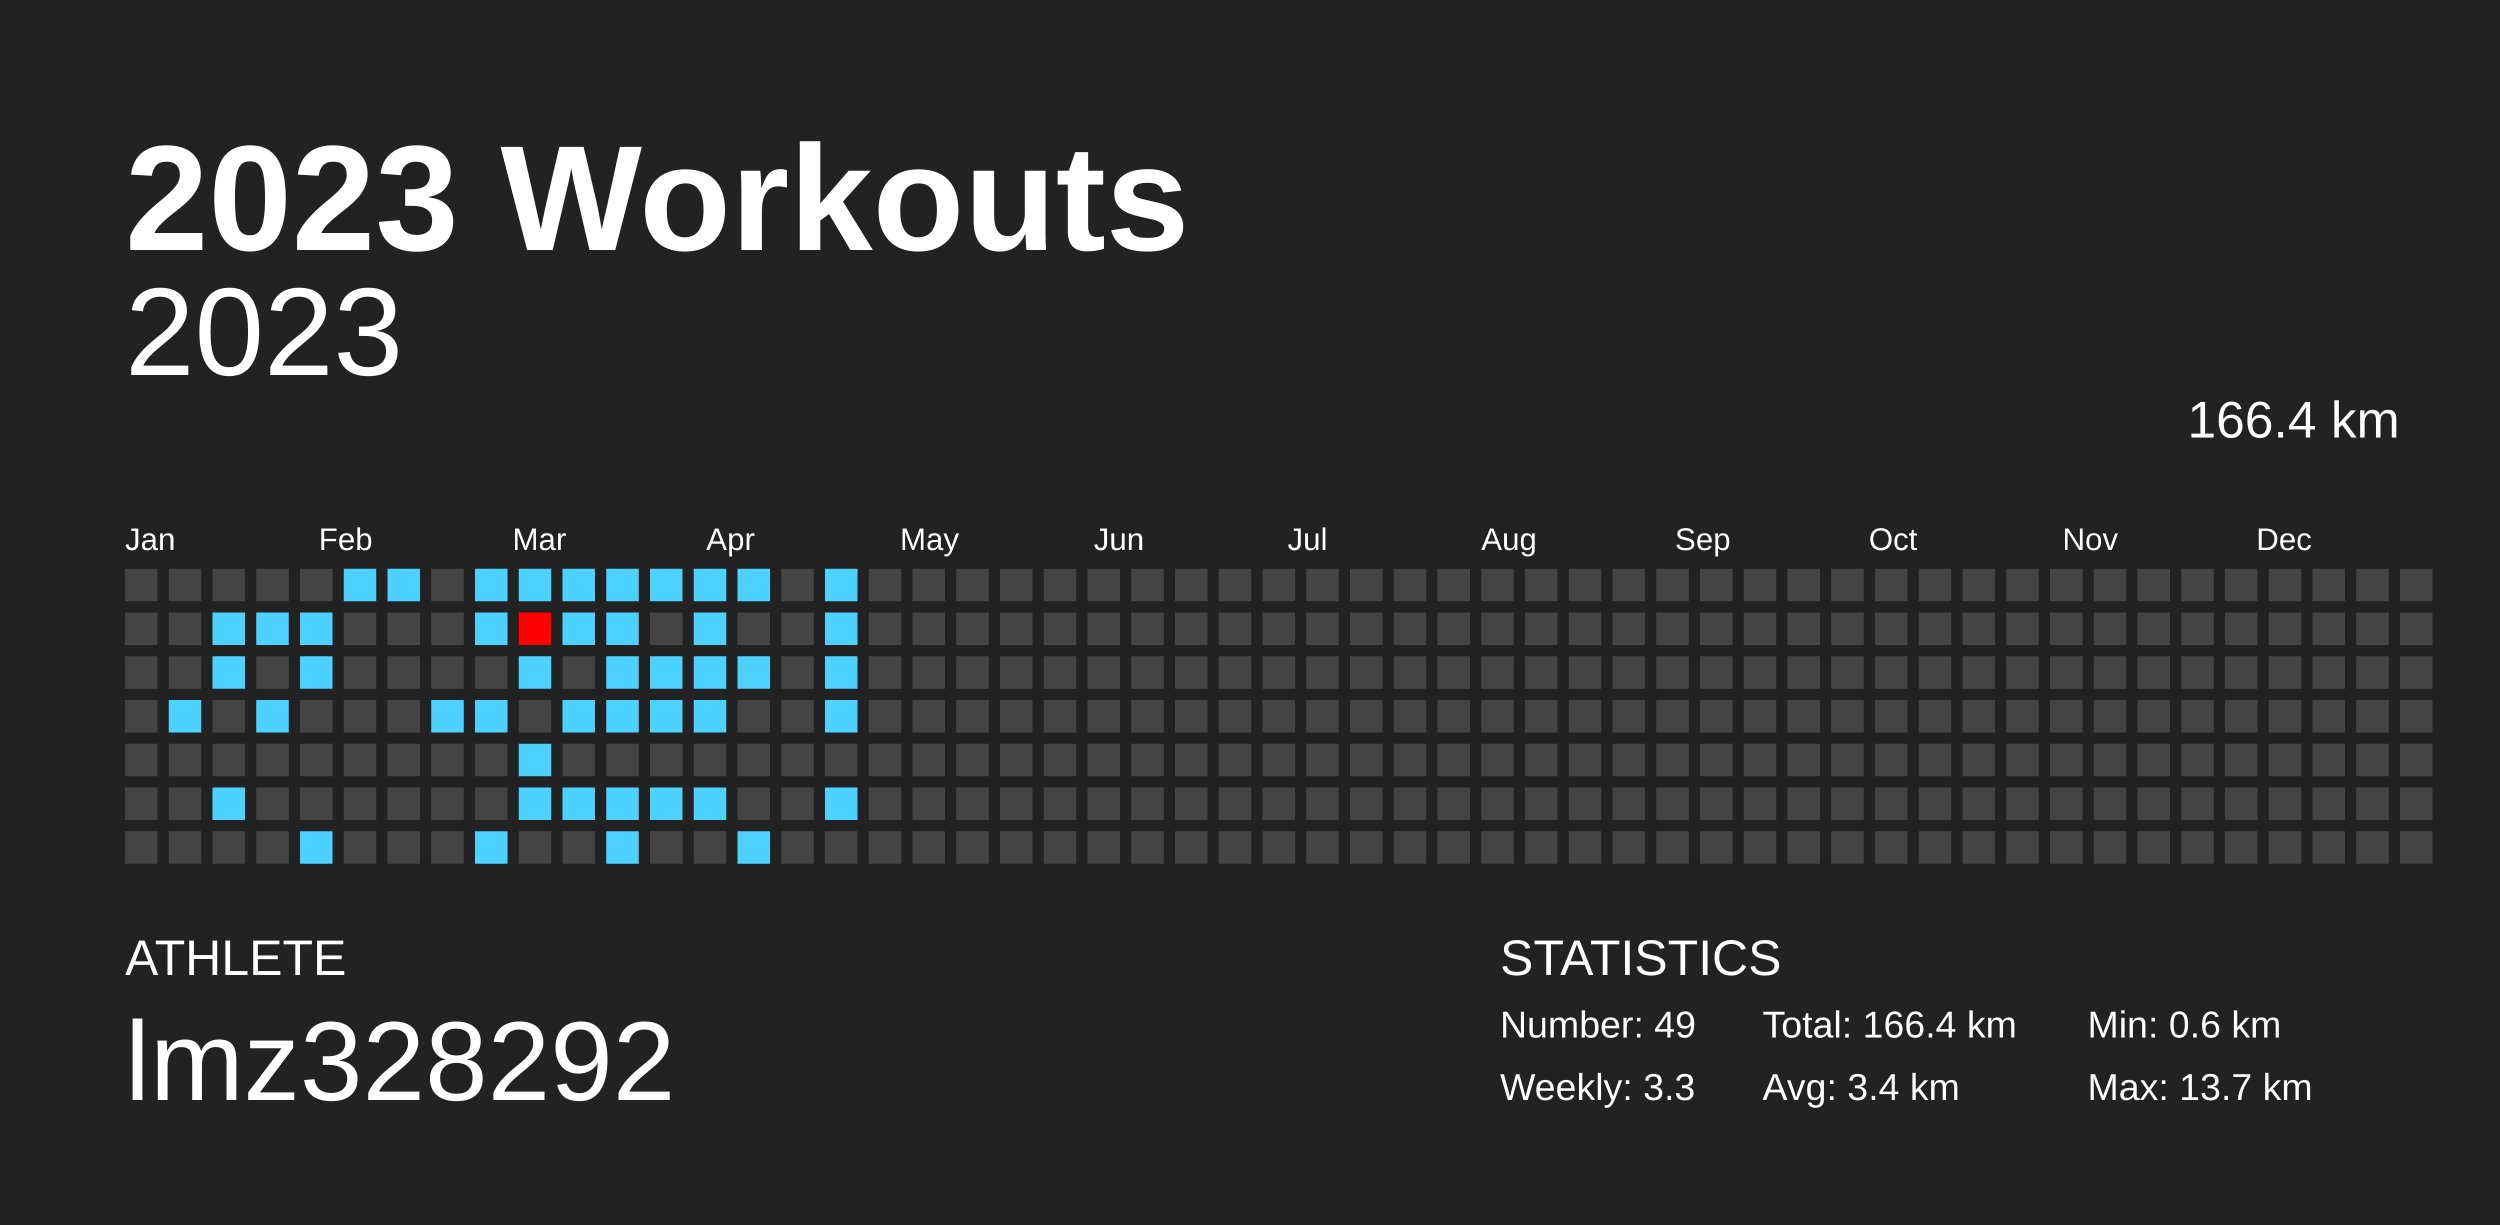
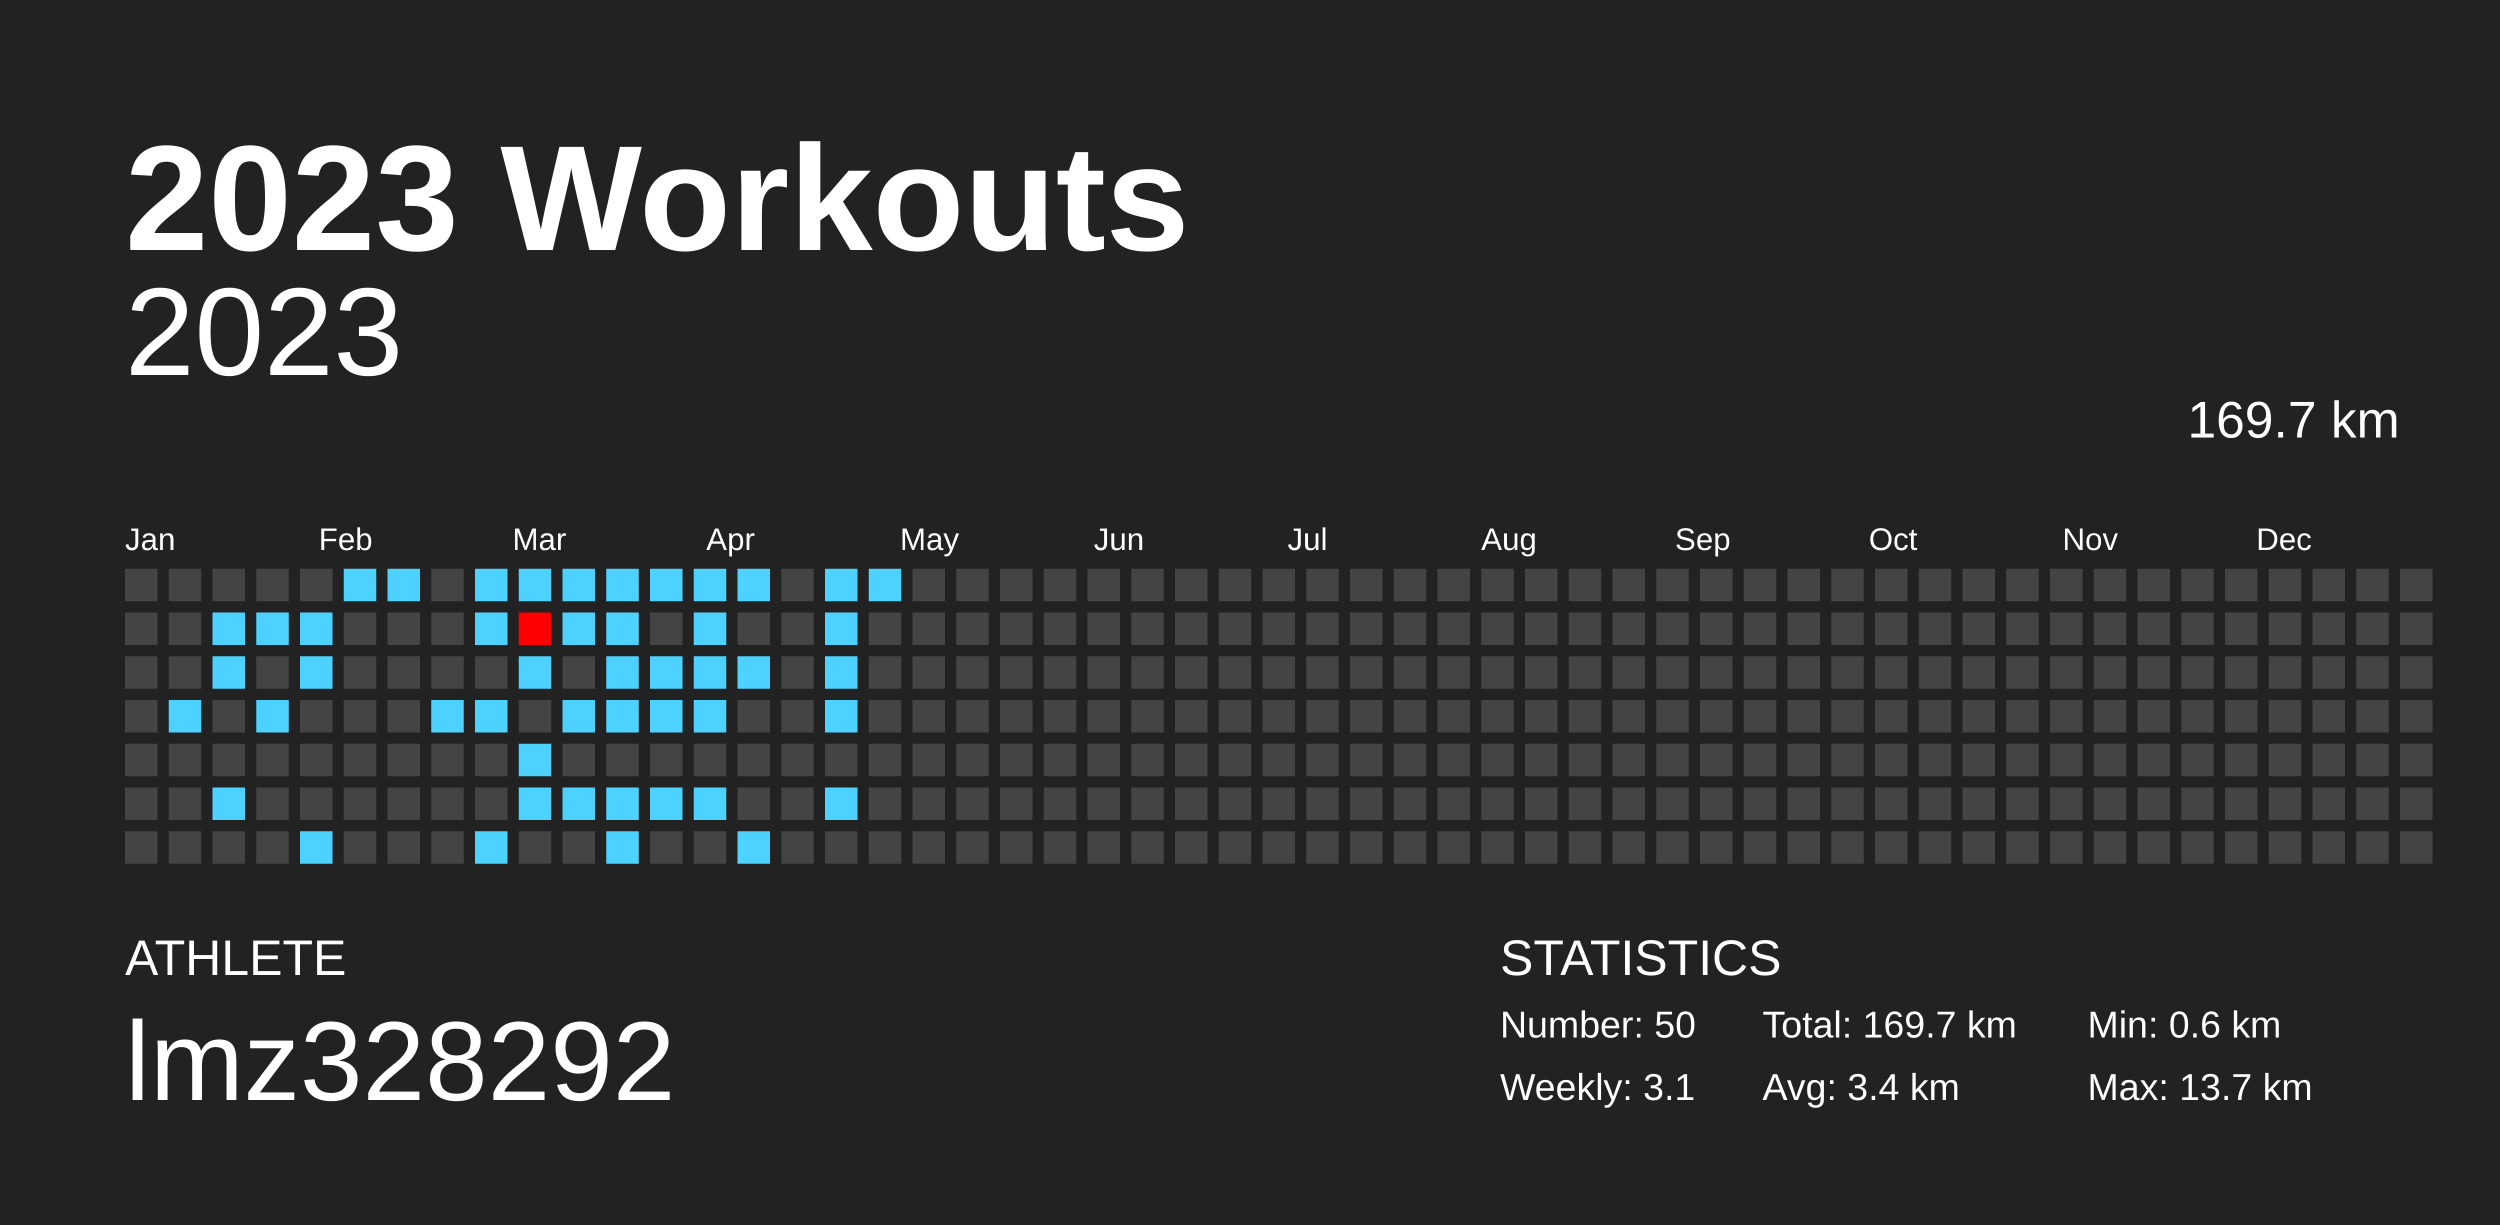
<svg xmlns="http://www.w3.org/2000/svg" baseProfile="full" height="98mm" version="1.1" viewBox="0,0,200,98" width="200mm">
  <defs />
  <rect fill="#222222" height="98" width="200" x="0" y="0" />
  <text fill="#FFFFFF" style="font-size:12px; font-family:Arial; font-weight:bold;" x="10" y="20">2023 Workouts</text>
  <text fill="#FFFFFF" style="font-size:4px; font-family:Arial" x="10" y="78">ATHLETE</text>
  <text fill="#FFFFFF" style="font-size:9px; font-family:Arial" x="10" y="88">lmz328292</text>
  <text fill="#FFFFFF" style="font-size:4px; font-family:Arial" x="120" y="78">STATISTICS</text>
-   <text fill="#FFFFFF" style="font-size:3px; font-family:Arial" x="120" y="83">Number: 49</text>
-   <text fill="#FFFFFF" style="font-size:3px; font-family:Arial" x="120" y="88">Weekly: 3.3</text>
-   <text fill="#FFFFFF" style="font-size:3px; font-family:Arial" x="141" y="83">Total: 166.4 km</text>
+   <text fill="#FFFFFF" style="font-size:3px; font-family:Arial" x="120" y="83">Number: 50</text>
+   <text fill="#FFFFFF" style="font-size:3px; font-family:Arial" x="120" y="88">Weekly: 3.1</text>
+   <text fill="#FFFFFF" style="font-size:3px; font-family:Arial" x="141" y="83">Total: 169.7 km</text>
  <text fill="#FFFFFF" style="font-size:3px; font-family:Arial" x="141" y="88">Avg: 3.4 km</text>
  <text fill="#FFFFFF" style="font-size:3px; font-family:Arial" x="167" y="83">Min: 0.6 km</text>
  <text fill="#FFFFFF" style="font-size:3px; font-family:Arial" x="167" y="88">Max: 13.7 km</text>
  <text alignment-baseline="hanging" fill="#FFFFFF" style="font-size:10.0px; font-family:Arial;" x="10" y="30">2023</text>
-   <text alignment-baseline="hanging" fill="#FFFFFF" style="font-size:4.125px; font-family:Arial;" x="175" y="35">166.4 km</text>
+   <text alignment-baseline="hanging" fill="#FFFFFF" style="font-size:4.125px; font-family:Arial;" x="175" y="35">169.7 km</text>
  <text fill="#FFFFFF" style="font-size:2.5px; font-family:Arial" x="10.0" y="44">Jan</text>
  <text fill="#FFFFFF" style="font-size:2.5px; font-family:Arial" x="25.5" y="44">Feb</text>
  <text fill="#FFFFFF" style="font-size:2.5px; font-family:Arial" x="41.0" y="44">Mar</text>
  <text fill="#FFFFFF" style="font-size:2.5px; font-family:Arial" x="56.5" y="44">Apr</text>
  <text fill="#FFFFFF" style="font-size:2.5px; font-family:Arial" x="72.0" y="44">May</text>
  <text fill="#FFFFFF" style="font-size:2.5px; font-family:Arial" x="87.5" y="44">Jun</text>
  <text fill="#FFFFFF" style="font-size:2.5px; font-family:Arial" x="103.0" y="44">Jul</text>
  <text fill="#FFFFFF" style="font-size:2.5px; font-family:Arial" x="118.5" y="44">Aug</text>
  <text fill="#FFFFFF" style="font-size:2.5px; font-family:Arial" x="134.0" y="44">Sep</text>
  <text fill="#FFFFFF" style="font-size:2.5px; font-family:Arial" x="149.5" y="44">Oct</text>
  <text fill="#FFFFFF" style="font-size:2.5px; font-family:Arial" x="165.0" y="44">Nov</text>
  <text fill="#FFFFFF" style="font-size:2.5px; font-family:Arial" x="180.5" y="44">Dec</text>
  <rect fill="#444444" height="2.6" width="2.6" x="10.0" y="45.5" />
  <rect fill="#444444" height="2.6" width="2.6" x="10.0" y="49.0" />
  <rect fill="#444444" height="2.6" width="2.6" x="10.0" y="52.5" />
  <rect fill="#444444" height="2.6" width="2.6" x="10.0" y="56.0" />
  <rect fill="#444444" height="2.6" width="2.6" x="10.0" y="59.5" />
  <rect fill="#444444" height="2.6" width="2.6" x="10.0" y="63.0" />
  <rect fill="#444444" height="2.6" width="2.6" x="10.0" y="66.5" />
  <rect fill="#444444" height="2.6" width="2.6" x="13.5" y="45.5" />
  <rect fill="#444444" height="2.6" width="2.6" x="13.5" y="49.0" />
  <rect fill="#444444" height="2.6" width="2.6" x="13.5" y="52.5" />
  <rect fill="#4dd2ff" height="2.6" width="2.6" x="13.5" y="56.0" />
  <rect fill="#444444" height="2.6" width="2.6" x="13.5" y="59.5" />
  <rect fill="#444444" height="2.6" width="2.6" x="13.5" y="63.0" />
  <rect fill="#444444" height="2.6" width="2.6" x="13.5" y="66.5" />
  <rect fill="#444444" height="2.6" width="2.6" x="17.0" y="45.5" />
  <rect fill="#4dd2ff" height="2.6" width="2.6" x="17.0" y="49.0" />
  <rect fill="#4dd2ff" height="2.6" width="2.6" x="17.0" y="52.5" />
  <rect fill="#444444" height="2.6" width="2.6" x="17.0" y="56.0" />
  <rect fill="#444444" height="2.6" width="2.6" x="17.0" y="59.5" />
  <rect fill="#4dd2ff" height="2.6" width="2.6" x="17.0" y="63.0" />
  <rect fill="#444444" height="2.6" width="2.6" x="17.0" y="66.5" />
  <rect fill="#444444" height="2.6" width="2.6" x="20.5" y="45.5" />
  <rect fill="#4dd2ff" height="2.6" width="2.6" x="20.5" y="49.0" />
  <rect fill="#444444" height="2.6" width="2.6" x="20.5" y="52.5" />
  <rect fill="#4dd2ff" height="2.6" width="2.6" x="20.5" y="56.0" />
  <rect fill="#444444" height="2.6" width="2.6" x="20.5" y="59.5" />
  <rect fill="#444444" height="2.6" width="2.6" x="20.5" y="63.0" />
  <rect fill="#444444" height="2.6" width="2.6" x="20.5" y="66.5" />
  <rect fill="#444444" height="2.6" width="2.6" x="24.0" y="45.5" />
  <rect fill="#4dd2ff" height="2.6" width="2.6" x="24.0" y="49.0" />
  <rect fill="#4dd2ff" height="2.6" width="2.6" x="24.0" y="52.5" />
  <rect fill="#444444" height="2.6" width="2.6" x="24.0" y="56.0" />
  <rect fill="#444444" height="2.6" width="2.6" x="24.0" y="59.5" />
  <rect fill="#444444" height="2.6" width="2.6" x="24.0" y="63.0" />
  <rect fill="#4dd2ff" height="2.6" width="2.6" x="24.0" y="66.5" />
  <rect fill="#4dd2ff" height="2.6" width="2.6" x="27.5" y="45.5" />
  <rect fill="#444444" height="2.6" width="2.6" x="27.5" y="49.0" />
  <rect fill="#444444" height="2.6" width="2.6" x="27.5" y="52.5" />
  <rect fill="#444444" height="2.6" width="2.6" x="27.5" y="56.0" />
  <rect fill="#444444" height="2.6" width="2.6" x="27.5" y="59.5" />
  <rect fill="#444444" height="2.6" width="2.6" x="27.5" y="63.0" />
  <rect fill="#444444" height="2.6" width="2.6" x="27.5" y="66.5" />
  <rect fill="#4dd2ff" height="2.6" width="2.6" x="31.0" y="45.5" />
  <rect fill="#444444" height="2.6" width="2.6" x="31.0" y="49.0" />
  <rect fill="#444444" height="2.6" width="2.6" x="31.0" y="52.5" />
  <rect fill="#444444" height="2.6" width="2.6" x="31.0" y="56.0" />
  <rect fill="#444444" height="2.6" width="2.6" x="31.0" y="59.5" />
  <rect fill="#444444" height="2.6" width="2.6" x="31.0" y="63.0" />
  <rect fill="#444444" height="2.6" width="2.6" x="31.0" y="66.5" />
  <rect fill="#444444" height="2.6" width="2.6" x="34.5" y="45.5" />
  <rect fill="#444444" height="2.6" width="2.6" x="34.5" y="49.0" />
  <rect fill="#444444" height="2.6" width="2.6" x="34.5" y="52.5" />
  <rect fill="#4dd2ff" height="2.6" width="2.6" x="34.5" y="56.0" />
  <rect fill="#444444" height="2.6" width="2.6" x="34.5" y="59.5" />
  <rect fill="#444444" height="2.6" width="2.6" x="34.5" y="63.0" />
  <rect fill="#444444" height="2.6" width="2.6" x="34.5" y="66.5" />
  <rect fill="#4dd2ff" height="2.6" width="2.6" x="38.0" y="45.5" />
  <rect fill="#4dd2ff" height="2.6" width="2.6" x="38.0" y="49.0" />
  <rect fill="#444444" height="2.6" width="2.6" x="38.0" y="52.5" />
  <rect fill="#4dd2ff" height="2.6" width="2.6" x="38.0" y="56.0" />
  <rect fill="#444444" height="2.6" width="2.6" x="38.0" y="59.5" />
  <rect fill="#444444" height="2.6" width="2.6" x="38.0" y="63.0" />
  <rect fill="#4dd2ff" height="2.6" width="2.6" x="38.0" y="66.5" />
  <rect fill="#4dd2ff" height="2.6" width="2.6" x="41.5" y="45.5" />
  <rect fill="#ff0000" height="2.6" width="2.6" x="41.5" y="49.0" />
  <rect fill="#4dd2ff" height="2.6" width="2.6" x="41.5" y="52.5" />
  <rect fill="#444444" height="2.6" width="2.6" x="41.5" y="56.0" />
  <rect fill="#4dd2ff" height="2.6" width="2.6" x="41.5" y="59.5" />
  <rect fill="#4dd2ff" height="2.6" width="2.6" x="41.5" y="63.0" />
  <rect fill="#444444" height="2.6" width="2.6" x="41.5" y="66.5" />
  <rect fill="#4dd2ff" height="2.6" width="2.6" x="45.0" y="45.5" />
  <rect fill="#4dd2ff" height="2.6" width="2.6" x="45.0" y="49.0" />
  <rect fill="#444444" height="2.6" width="2.6" x="45.0" y="52.5" />
  <rect fill="#4dd2ff" height="2.6" width="2.6" x="45.0" y="56.0" />
  <rect fill="#444444" height="2.6" width="2.6" x="45.0" y="59.5" />
  <rect fill="#4dd2ff" height="2.6" width="2.6" x="45.0" y="63.0" />
  <rect fill="#444444" height="2.6" width="2.6" x="45.0" y="66.5" />
  <rect fill="#4dd2ff" height="2.6" width="2.6" x="48.5" y="45.5" />
  <rect fill="#4dd2ff" height="2.6" width="2.6" x="48.5" y="49.0" />
  <rect fill="#4dd2ff" height="2.6" width="2.6" x="48.5" y="52.5" />
  <rect fill="#4dd2ff" height="2.6" width="2.6" x="48.5" y="56.0" />
  <rect fill="#444444" height="2.6" width="2.6" x="48.5" y="59.5" />
  <rect fill="#4dd2ff" height="2.6" width="2.6" x="48.5" y="63.0" />
  <rect fill="#4dd2ff" height="2.6" width="2.6" x="48.5" y="66.5" />
  <rect fill="#4dd2ff" height="2.6" width="2.6" x="52.0" y="45.5" />
  <rect fill="#444444" height="2.6" width="2.6" x="52.0" y="49.0" />
  <rect fill="#4dd2ff" height="2.6" width="2.6" x="52.0" y="52.5" />
  <rect fill="#4dd2ff" height="2.6" width="2.6" x="52.0" y="56.0" />
  <rect fill="#444444" height="2.6" width="2.6" x="52.0" y="59.5" />
  <rect fill="#4dd2ff" height="2.6" width="2.6" x="52.0" y="63.0" />
  <rect fill="#444444" height="2.6" width="2.6" x="52.0" y="66.5" />
  <rect fill="#4dd2ff" height="2.6" width="2.6" x="55.5" y="45.5" />
  <rect fill="#4dd2ff" height="2.6" width="2.6" x="55.5" y="49.0" />
  <rect fill="#4dd2ff" height="2.6" width="2.6" x="55.5" y="52.5" />
  <rect fill="#4dd2ff" height="2.6" width="2.6" x="55.5" y="56.0" />
  <rect fill="#444444" height="2.6" width="2.6" x="55.5" y="59.5" />
  <rect fill="#4dd2ff" height="2.6" width="2.6" x="55.5" y="63.0" />
  <rect fill="#444444" height="2.6" width="2.6" x="55.5" y="66.5" />
  <rect fill="#4dd2ff" height="2.6" width="2.6" x="59.0" y="45.5" />
  <rect fill="#444444" height="2.6" width="2.6" x="59.0" y="49.0" />
  <rect fill="#4dd2ff" height="2.6" width="2.6" x="59.0" y="52.5" />
  <rect fill="#444444" height="2.6" width="2.6" x="59.0" y="56.0" />
  <rect fill="#444444" height="2.6" width="2.6" x="59.0" y="59.5" />
  <rect fill="#444444" height="2.6" width="2.6" x="59.0" y="63.0" />
  <rect fill="#4dd2ff" height="2.6" width="2.6" x="59.0" y="66.5" />
  <rect fill="#444444" height="2.6" width="2.6" x="62.5" y="45.5" />
  <rect fill="#444444" height="2.6" width="2.6" x="62.5" y="49.0" />
  <rect fill="#444444" height="2.6" width="2.6" x="62.5" y="52.5" />
  <rect fill="#444444" height="2.6" width="2.6" x="62.5" y="56.0" />
  <rect fill="#444444" height="2.6" width="2.6" x="62.5" y="59.5" />
  <rect fill="#444444" height="2.6" width="2.6" x="62.5" y="63.0" />
  <rect fill="#444444" height="2.6" width="2.6" x="62.5" y="66.5" />
  <rect fill="#4dd2ff" height="2.6" width="2.6" x="66.0" y="45.5" />
  <rect fill="#4dd2ff" height="2.6" width="2.6" x="66.0" y="49.0" />
  <rect fill="#4dd2ff" height="2.6" width="2.6" x="66.0" y="52.5" />
  <rect fill="#4dd2ff" height="2.6" width="2.6" x="66.0" y="56.0" />
  <rect fill="#444444" height="2.6" width="2.6" x="66.0" y="59.5" />
  <rect fill="#4dd2ff" height="2.6" width="2.6" x="66.0" y="63.0" />
  <rect fill="#444444" height="2.6" width="2.6" x="66.0" y="66.5" />
-   <rect fill="#444444" height="2.6" width="2.6" x="69.5" y="45.5" />
+   <rect fill="#4dd2ff" height="2.6" width="2.6" x="69.5" y="45.5" />
  <rect fill="#444444" height="2.6" width="2.6" x="69.5" y="49.0" />
  <rect fill="#444444" height="2.6" width="2.6" x="69.5" y="52.5" />
  <rect fill="#444444" height="2.6" width="2.6" x="69.5" y="56.0" />
  <rect fill="#444444" height="2.6" width="2.6" x="69.5" y="59.5" />
  <rect fill="#444444" height="2.6" width="2.6" x="69.5" y="63.0" />
  <rect fill="#444444" height="2.6" width="2.6" x="69.5" y="66.5" />
  <rect fill="#444444" height="2.6" width="2.6" x="73.0" y="45.5" />
  <rect fill="#444444" height="2.6" width="2.6" x="73.0" y="49.0" />
  <rect fill="#444444" height="2.6" width="2.6" x="73.0" y="52.5" />
  <rect fill="#444444" height="2.6" width="2.6" x="73.0" y="56.0" />
  <rect fill="#444444" height="2.6" width="2.6" x="73.0" y="59.5" />
  <rect fill="#444444" height="2.6" width="2.6" x="73.0" y="63.0" />
  <rect fill="#444444" height="2.6" width="2.6" x="73.0" y="66.5" />
  <rect fill="#444444" height="2.6" width="2.6" x="76.5" y="45.5" />
  <rect fill="#444444" height="2.6" width="2.6" x="76.5" y="49.0" />
  <rect fill="#444444" height="2.6" width="2.6" x="76.5" y="52.5" />
  <rect fill="#444444" height="2.6" width="2.6" x="76.5" y="56.0" />
  <rect fill="#444444" height="2.6" width="2.6" x="76.5" y="59.5" />
  <rect fill="#444444" height="2.6" width="2.6" x="76.5" y="63.0" />
  <rect fill="#444444" height="2.6" width="2.6" x="76.5" y="66.5" />
  <rect fill="#444444" height="2.6" width="2.6" x="80.0" y="45.5" />
  <rect fill="#444444" height="2.6" width="2.6" x="80.0" y="49.0" />
  <rect fill="#444444" height="2.6" width="2.6" x="80.0" y="52.5" />
  <rect fill="#444444" height="2.6" width="2.6" x="80.0" y="56.0" />
  <rect fill="#444444" height="2.6" width="2.6" x="80.0" y="59.5" />
  <rect fill="#444444" height="2.6" width="2.6" x="80.0" y="63.0" />
  <rect fill="#444444" height="2.6" width="2.6" x="80.0" y="66.5" />
  <rect fill="#444444" height="2.6" width="2.6" x="83.5" y="45.5" />
  <rect fill="#444444" height="2.6" width="2.6" x="83.5" y="49.0" />
  <rect fill="#444444" height="2.6" width="2.6" x="83.5" y="52.5" />
  <rect fill="#444444" height="2.6" width="2.6" x="83.5" y="56.0" />
  <rect fill="#444444" height="2.6" width="2.6" x="83.5" y="59.5" />
  <rect fill="#444444" height="2.6" width="2.6" x="83.5" y="63.0" />
  <rect fill="#444444" height="2.6" width="2.6" x="83.5" y="66.5" />
  <rect fill="#444444" height="2.6" width="2.6" x="87.0" y="45.5" />
  <rect fill="#444444" height="2.6" width="2.6" x="87.0" y="49.0" />
  <rect fill="#444444" height="2.6" width="2.6" x="87.0" y="52.5" />
  <rect fill="#444444" height="2.6" width="2.6" x="87.0" y="56.0" />
  <rect fill="#444444" height="2.6" width="2.6" x="87.0" y="59.5" />
  <rect fill="#444444" height="2.6" width="2.6" x="87.0" y="63.0" />
  <rect fill="#444444" height="2.6" width="2.6" x="87.0" y="66.5" />
  <rect fill="#444444" height="2.6" width="2.6" x="90.5" y="45.5" />
  <rect fill="#444444" height="2.6" width="2.6" x="90.5" y="49.0" />
  <rect fill="#444444" height="2.6" width="2.6" x="90.5" y="52.5" />
  <rect fill="#444444" height="2.6" width="2.6" x="90.5" y="56.0" />
  <rect fill="#444444" height="2.6" width="2.6" x="90.5" y="59.5" />
  <rect fill="#444444" height="2.6" width="2.6" x="90.5" y="63.0" />
  <rect fill="#444444" height="2.6" width="2.6" x="90.5" y="66.5" />
  <rect fill="#444444" height="2.6" width="2.6" x="94.0" y="45.5" />
  <rect fill="#444444" height="2.6" width="2.6" x="94.0" y="49.0" />
  <rect fill="#444444" height="2.6" width="2.6" x="94.0" y="52.5" />
  <rect fill="#444444" height="2.6" width="2.6" x="94.0" y="56.0" />
  <rect fill="#444444" height="2.6" width="2.6" x="94.0" y="59.5" />
  <rect fill="#444444" height="2.6" width="2.6" x="94.0" y="63.0" />
  <rect fill="#444444" height="2.6" width="2.6" x="94.0" y="66.5" />
  <rect fill="#444444" height="2.6" width="2.6" x="97.5" y="45.5" />
  <rect fill="#444444" height="2.6" width="2.6" x="97.5" y="49.0" />
  <rect fill="#444444" height="2.6" width="2.6" x="97.5" y="52.5" />
  <rect fill="#444444" height="2.6" width="2.6" x="97.5" y="56.0" />
  <rect fill="#444444" height="2.6" width="2.6" x="97.5" y="59.5" />
  <rect fill="#444444" height="2.6" width="2.6" x="97.5" y="63.0" />
  <rect fill="#444444" height="2.6" width="2.6" x="97.5" y="66.5" />
  <rect fill="#444444" height="2.6" width="2.6" x="101.0" y="45.5" />
  <rect fill="#444444" height="2.6" width="2.6" x="101.0" y="49.0" />
  <rect fill="#444444" height="2.6" width="2.6" x="101.0" y="52.5" />
  <rect fill="#444444" height="2.6" width="2.6" x="101.0" y="56.0" />
  <rect fill="#444444" height="2.6" width="2.6" x="101.0" y="59.5" />
  <rect fill="#444444" height="2.6" width="2.6" x="101.0" y="63.0" />
  <rect fill="#444444" height="2.6" width="2.6" x="101.0" y="66.5" />
  <rect fill="#444444" height="2.6" width="2.6" x="104.5" y="45.5" />
  <rect fill="#444444" height="2.6" width="2.6" x="104.5" y="49.0" />
  <rect fill="#444444" height="2.6" width="2.6" x="104.5" y="52.5" />
  <rect fill="#444444" height="2.6" width="2.6" x="104.5" y="56.0" />
  <rect fill="#444444" height="2.6" width="2.6" x="104.5" y="59.5" />
  <rect fill="#444444" height="2.6" width="2.6" x="104.5" y="63.0" />
  <rect fill="#444444" height="2.6" width="2.6" x="104.5" y="66.5" />
  <rect fill="#444444" height="2.6" width="2.6" x="108.0" y="45.5" />
  <rect fill="#444444" height="2.6" width="2.6" x="108.0" y="49.0" />
  <rect fill="#444444" height="2.6" width="2.6" x="108.0" y="52.5" />
  <rect fill="#444444" height="2.6" width="2.6" x="108.0" y="56.0" />
  <rect fill="#444444" height="2.6" width="2.6" x="108.0" y="59.5" />
  <rect fill="#444444" height="2.6" width="2.6" x="108.0" y="63.0" />
  <rect fill="#444444" height="2.6" width="2.6" x="108.0" y="66.5" />
  <rect fill="#444444" height="2.6" width="2.6" x="111.5" y="45.5" />
  <rect fill="#444444" height="2.6" width="2.6" x="111.5" y="49.0" />
  <rect fill="#444444" height="2.6" width="2.6" x="111.5" y="52.5" />
  <rect fill="#444444" height="2.6" width="2.6" x="111.5" y="56.0" />
  <rect fill="#444444" height="2.6" width="2.6" x="111.5" y="59.5" />
  <rect fill="#444444" height="2.6" width="2.6" x="111.5" y="63.0" />
  <rect fill="#444444" height="2.6" width="2.6" x="111.5" y="66.5" />
  <rect fill="#444444" height="2.6" width="2.6" x="115.0" y="45.5" />
  <rect fill="#444444" height="2.6" width="2.6" x="115.0" y="49.0" />
  <rect fill="#444444" height="2.6" width="2.6" x="115.0" y="52.5" />
  <rect fill="#444444" height="2.6" width="2.6" x="115.0" y="56.0" />
  <rect fill="#444444" height="2.6" width="2.6" x="115.0" y="59.5" />
  <rect fill="#444444" height="2.6" width="2.6" x="115.0" y="63.0" />
  <rect fill="#444444" height="2.6" width="2.6" x="115.0" y="66.5" />
  <rect fill="#444444" height="2.6" width="2.6" x="118.5" y="45.5" />
  <rect fill="#444444" height="2.6" width="2.6" x="118.5" y="49.0" />
  <rect fill="#444444" height="2.6" width="2.6" x="118.5" y="52.5" />
  <rect fill="#444444" height="2.6" width="2.6" x="118.5" y="56.0" />
  <rect fill="#444444" height="2.6" width="2.6" x="118.5" y="59.5" />
  <rect fill="#444444" height="2.6" width="2.6" x="118.5" y="63.0" />
  <rect fill="#444444" height="2.6" width="2.6" x="118.5" y="66.5" />
  <rect fill="#444444" height="2.6" width="2.6" x="122.0" y="45.5" />
  <rect fill="#444444" height="2.6" width="2.6" x="122.0" y="49.0" />
  <rect fill="#444444" height="2.6" width="2.6" x="122.0" y="52.5" />
  <rect fill="#444444" height="2.6" width="2.6" x="122.0" y="56.0" />
  <rect fill="#444444" height="2.6" width="2.6" x="122.0" y="59.5" />
  <rect fill="#444444" height="2.6" width="2.6" x="122.0" y="63.0" />
  <rect fill="#444444" height="2.6" width="2.6" x="122.0" y="66.5" />
  <rect fill="#444444" height="2.6" width="2.6" x="125.5" y="45.5" />
  <rect fill="#444444" height="2.6" width="2.6" x="125.5" y="49.0" />
  <rect fill="#444444" height="2.6" width="2.6" x="125.5" y="52.5" />
  <rect fill="#444444" height="2.6" width="2.6" x="125.5" y="56.0" />
  <rect fill="#444444" height="2.6" width="2.6" x="125.5" y="59.5" />
  <rect fill="#444444" height="2.6" width="2.6" x="125.5" y="63.0" />
  <rect fill="#444444" height="2.6" width="2.6" x="125.5" y="66.5" />
  <rect fill="#444444" height="2.6" width="2.6" x="129.0" y="45.5" />
  <rect fill="#444444" height="2.6" width="2.6" x="129.0" y="49.0" />
  <rect fill="#444444" height="2.6" width="2.6" x="129.0" y="52.5" />
  <rect fill="#444444" height="2.6" width="2.6" x="129.0" y="56.0" />
  <rect fill="#444444" height="2.6" width="2.6" x="129.0" y="59.5" />
  <rect fill="#444444" height="2.6" width="2.6" x="129.0" y="63.0" />
  <rect fill="#444444" height="2.6" width="2.6" x="129.0" y="66.5" />
  <rect fill="#444444" height="2.6" width="2.6" x="132.5" y="45.5" />
  <rect fill="#444444" height="2.6" width="2.6" x="132.5" y="49.0" />
  <rect fill="#444444" height="2.6" width="2.6" x="132.5" y="52.5" />
  <rect fill="#444444" height="2.6" width="2.6" x="132.5" y="56.0" />
  <rect fill="#444444" height="2.6" width="2.6" x="132.5" y="59.5" />
  <rect fill="#444444" height="2.6" width="2.6" x="132.5" y="63.0" />
  <rect fill="#444444" height="2.6" width="2.6" x="132.5" y="66.5" />
  <rect fill="#444444" height="2.6" width="2.6" x="136.0" y="45.5" />
  <rect fill="#444444" height="2.6" width="2.6" x="136.0" y="49.0" />
  <rect fill="#444444" height="2.6" width="2.6" x="136.0" y="52.5" />
  <rect fill="#444444" height="2.6" width="2.6" x="136.0" y="56.0" />
  <rect fill="#444444" height="2.6" width="2.6" x="136.0" y="59.5" />
  <rect fill="#444444" height="2.6" width="2.6" x="136.0" y="63.0" />
  <rect fill="#444444" height="2.6" width="2.6" x="136.0" y="66.5" />
  <rect fill="#444444" height="2.6" width="2.6" x="139.5" y="45.5" />
  <rect fill="#444444" height="2.6" width="2.6" x="139.5" y="49.0" />
  <rect fill="#444444" height="2.6" width="2.6" x="139.5" y="52.5" />
  <rect fill="#444444" height="2.6" width="2.6" x="139.5" y="56.0" />
  <rect fill="#444444" height="2.6" width="2.6" x="139.5" y="59.5" />
  <rect fill="#444444" height="2.6" width="2.6" x="139.5" y="63.0" />
  <rect fill="#444444" height="2.6" width="2.6" x="139.5" y="66.5" />
  <rect fill="#444444" height="2.6" width="2.6" x="143.0" y="45.5" />
  <rect fill="#444444" height="2.6" width="2.6" x="143.0" y="49.0" />
  <rect fill="#444444" height="2.6" width="2.6" x="143.0" y="52.5" />
  <rect fill="#444444" height="2.6" width="2.6" x="143.0" y="56.0" />
  <rect fill="#444444" height="2.6" width="2.6" x="143.0" y="59.5" />
  <rect fill="#444444" height="2.6" width="2.6" x="143.0" y="63.0" />
  <rect fill="#444444" height="2.6" width="2.6" x="143.0" y="66.5" />
  <rect fill="#444444" height="2.6" width="2.6" x="146.5" y="45.5" />
  <rect fill="#444444" height="2.6" width="2.6" x="146.5" y="49.0" />
  <rect fill="#444444" height="2.6" width="2.6" x="146.5" y="52.5" />
  <rect fill="#444444" height="2.6" width="2.6" x="146.5" y="56.0" />
  <rect fill="#444444" height="2.6" width="2.6" x="146.5" y="59.5" />
  <rect fill="#444444" height="2.6" width="2.6" x="146.5" y="63.0" />
  <rect fill="#444444" height="2.6" width="2.6" x="146.5" y="66.5" />
  <rect fill="#444444" height="2.6" width="2.6" x="150.0" y="45.5" />
  <rect fill="#444444" height="2.6" width="2.6" x="150.0" y="49.0" />
  <rect fill="#444444" height="2.6" width="2.6" x="150.0" y="52.5" />
  <rect fill="#444444" height="2.6" width="2.6" x="150.0" y="56.0" />
  <rect fill="#444444" height="2.6" width="2.6" x="150.0" y="59.5" />
  <rect fill="#444444" height="2.6" width="2.6" x="150.0" y="63.0" />
  <rect fill="#444444" height="2.6" width="2.6" x="150.0" y="66.5" />
  <rect fill="#444444" height="2.6" width="2.6" x="153.5" y="45.5" />
  <rect fill="#444444" height="2.6" width="2.6" x="153.5" y="49.0" />
  <rect fill="#444444" height="2.6" width="2.6" x="153.5" y="52.5" />
  <rect fill="#444444" height="2.6" width="2.6" x="153.5" y="56.0" />
  <rect fill="#444444" height="2.6" width="2.6" x="153.5" y="59.5" />
  <rect fill="#444444" height="2.6" width="2.6" x="153.5" y="63.0" />
  <rect fill="#444444" height="2.6" width="2.6" x="153.5" y="66.5" />
  <rect fill="#444444" height="2.6" width="2.6" x="157.0" y="45.5" />
  <rect fill="#444444" height="2.6" width="2.6" x="157.0" y="49.0" />
  <rect fill="#444444" height="2.6" width="2.6" x="157.0" y="52.5" />
  <rect fill="#444444" height="2.6" width="2.6" x="157.0" y="56.0" />
  <rect fill="#444444" height="2.6" width="2.6" x="157.0" y="59.5" />
  <rect fill="#444444" height="2.6" width="2.6" x="157.0" y="63.0" />
  <rect fill="#444444" height="2.6" width="2.6" x="157.0" y="66.5" />
  <rect fill="#444444" height="2.6" width="2.6" x="160.5" y="45.5" />
  <rect fill="#444444" height="2.6" width="2.6" x="160.5" y="49.0" />
  <rect fill="#444444" height="2.6" width="2.6" x="160.5" y="52.5" />
  <rect fill="#444444" height="2.6" width="2.6" x="160.5" y="56.0" />
  <rect fill="#444444" height="2.6" width="2.6" x="160.5" y="59.5" />
  <rect fill="#444444" height="2.6" width="2.6" x="160.5" y="63.0" />
  <rect fill="#444444" height="2.6" width="2.6" x="160.5" y="66.5" />
  <rect fill="#444444" height="2.6" width="2.6" x="164.0" y="45.5" />
  <rect fill="#444444" height="2.6" width="2.6" x="164.0" y="49.0" />
  <rect fill="#444444" height="2.6" width="2.6" x="164.0" y="52.5" />
  <rect fill="#444444" height="2.6" width="2.6" x="164.0" y="56.0" />
  <rect fill="#444444" height="2.6" width="2.6" x="164.0" y="59.5" />
  <rect fill="#444444" height="2.6" width="2.6" x="164.0" y="63.0" />
  <rect fill="#444444" height="2.6" width="2.6" x="164.0" y="66.5" />
  <rect fill="#444444" height="2.6" width="2.6" x="167.5" y="45.5" />
  <rect fill="#444444" height="2.6" width="2.6" x="167.5" y="49.0" />
  <rect fill="#444444" height="2.6" width="2.6" x="167.5" y="52.5" />
  <rect fill="#444444" height="2.6" width="2.6" x="167.5" y="56.0" />
  <rect fill="#444444" height="2.6" width="2.6" x="167.5" y="59.5" />
  <rect fill="#444444" height="2.6" width="2.6" x="167.5" y="63.0" />
  <rect fill="#444444" height="2.6" width="2.6" x="167.5" y="66.5" />
  <rect fill="#444444" height="2.6" width="2.6" x="171.0" y="45.5" />
  <rect fill="#444444" height="2.6" width="2.6" x="171.0" y="49.0" />
  <rect fill="#444444" height="2.6" width="2.6" x="171.0" y="52.5" />
  <rect fill="#444444" height="2.6" width="2.6" x="171.0" y="56.0" />
  <rect fill="#444444" height="2.6" width="2.6" x="171.0" y="59.5" />
  <rect fill="#444444" height="2.6" width="2.6" x="171.0" y="63.0" />
  <rect fill="#444444" height="2.6" width="2.6" x="171.0" y="66.5" />
  <rect fill="#444444" height="2.6" width="2.6" x="174.5" y="45.5" />
  <rect fill="#444444" height="2.6" width="2.6" x="174.5" y="49.0" />
  <rect fill="#444444" height="2.6" width="2.6" x="174.5" y="52.5" />
  <rect fill="#444444" height="2.6" width="2.6" x="174.5" y="56.0" />
  <rect fill="#444444" height="2.6" width="2.6" x="174.5" y="59.5" />
  <rect fill="#444444" height="2.6" width="2.6" x="174.5" y="63.0" />
  <rect fill="#444444" height="2.6" width="2.6" x="174.5" y="66.5" />
  <rect fill="#444444" height="2.6" width="2.6" x="178.0" y="45.5" />
  <rect fill="#444444" height="2.6" width="2.6" x="178.0" y="49.0" />
  <rect fill="#444444" height="2.6" width="2.6" x="178.0" y="52.5" />
  <rect fill="#444444" height="2.6" width="2.6" x="178.0" y="56.0" />
  <rect fill="#444444" height="2.6" width="2.6" x="178.0" y="59.5" />
  <rect fill="#444444" height="2.6" width="2.6" x="178.0" y="63.0" />
  <rect fill="#444444" height="2.6" width="2.6" x="178.0" y="66.5" />
  <rect fill="#444444" height="2.6" width="2.6" x="181.5" y="45.5" />
  <rect fill="#444444" height="2.6" width="2.6" x="181.5" y="49.0" />
  <rect fill="#444444" height="2.6" width="2.6" x="181.5" y="52.5" />
  <rect fill="#444444" height="2.6" width="2.6" x="181.5" y="56.0" />
  <rect fill="#444444" height="2.6" width="2.6" x="181.5" y="59.5" />
  <rect fill="#444444" height="2.6" width="2.6" x="181.5" y="63.0" />
  <rect fill="#444444" height="2.6" width="2.6" x="181.5" y="66.5" />
  <rect fill="#444444" height="2.6" width="2.6" x="185.0" y="45.5" />
  <rect fill="#444444" height="2.6" width="2.6" x="185.0" y="49.0" />
  <rect fill="#444444" height="2.6" width="2.6" x="185.0" y="52.5" />
  <rect fill="#444444" height="2.6" width="2.6" x="185.0" y="56.0" />
  <rect fill="#444444" height="2.6" width="2.6" x="185.0" y="59.5" />
  <rect fill="#444444" height="2.6" width="2.6" x="185.0" y="63.0" />
  <rect fill="#444444" height="2.6" width="2.6" x="185.0" y="66.5" />
  <rect fill="#444444" height="2.6" width="2.6" x="188.5" y="45.5" />
  <rect fill="#444444" height="2.6" width="2.6" x="188.5" y="49.0" />
  <rect fill="#444444" height="2.6" width="2.6" x="188.5" y="52.5" />
  <rect fill="#444444" height="2.6" width="2.6" x="188.5" y="56.0" />
  <rect fill="#444444" height="2.6" width="2.6" x="188.5" y="59.5" />
  <rect fill="#444444" height="2.6" width="2.6" x="188.5" y="63.0" />
  <rect fill="#444444" height="2.6" width="2.6" x="188.5" y="66.5" />
  <rect fill="#444444" height="2.6" width="2.6" x="192.0" y="45.5" />
  <rect fill="#444444" height="2.6" width="2.6" x="192.0" y="49.0" />
  <rect fill="#444444" height="2.6" width="2.6" x="192.0" y="52.5" />
  <rect fill="#444444" height="2.6" width="2.6" x="192.0" y="56.0" />
  <rect fill="#444444" height="2.6" width="2.6" x="192.0" y="59.5" />
  <rect fill="#444444" height="2.6" width="2.6" x="192.0" y="63.0" />
  <rect fill="#444444" height="2.6" width="2.6" x="192.0" y="66.5" />
</svg>
